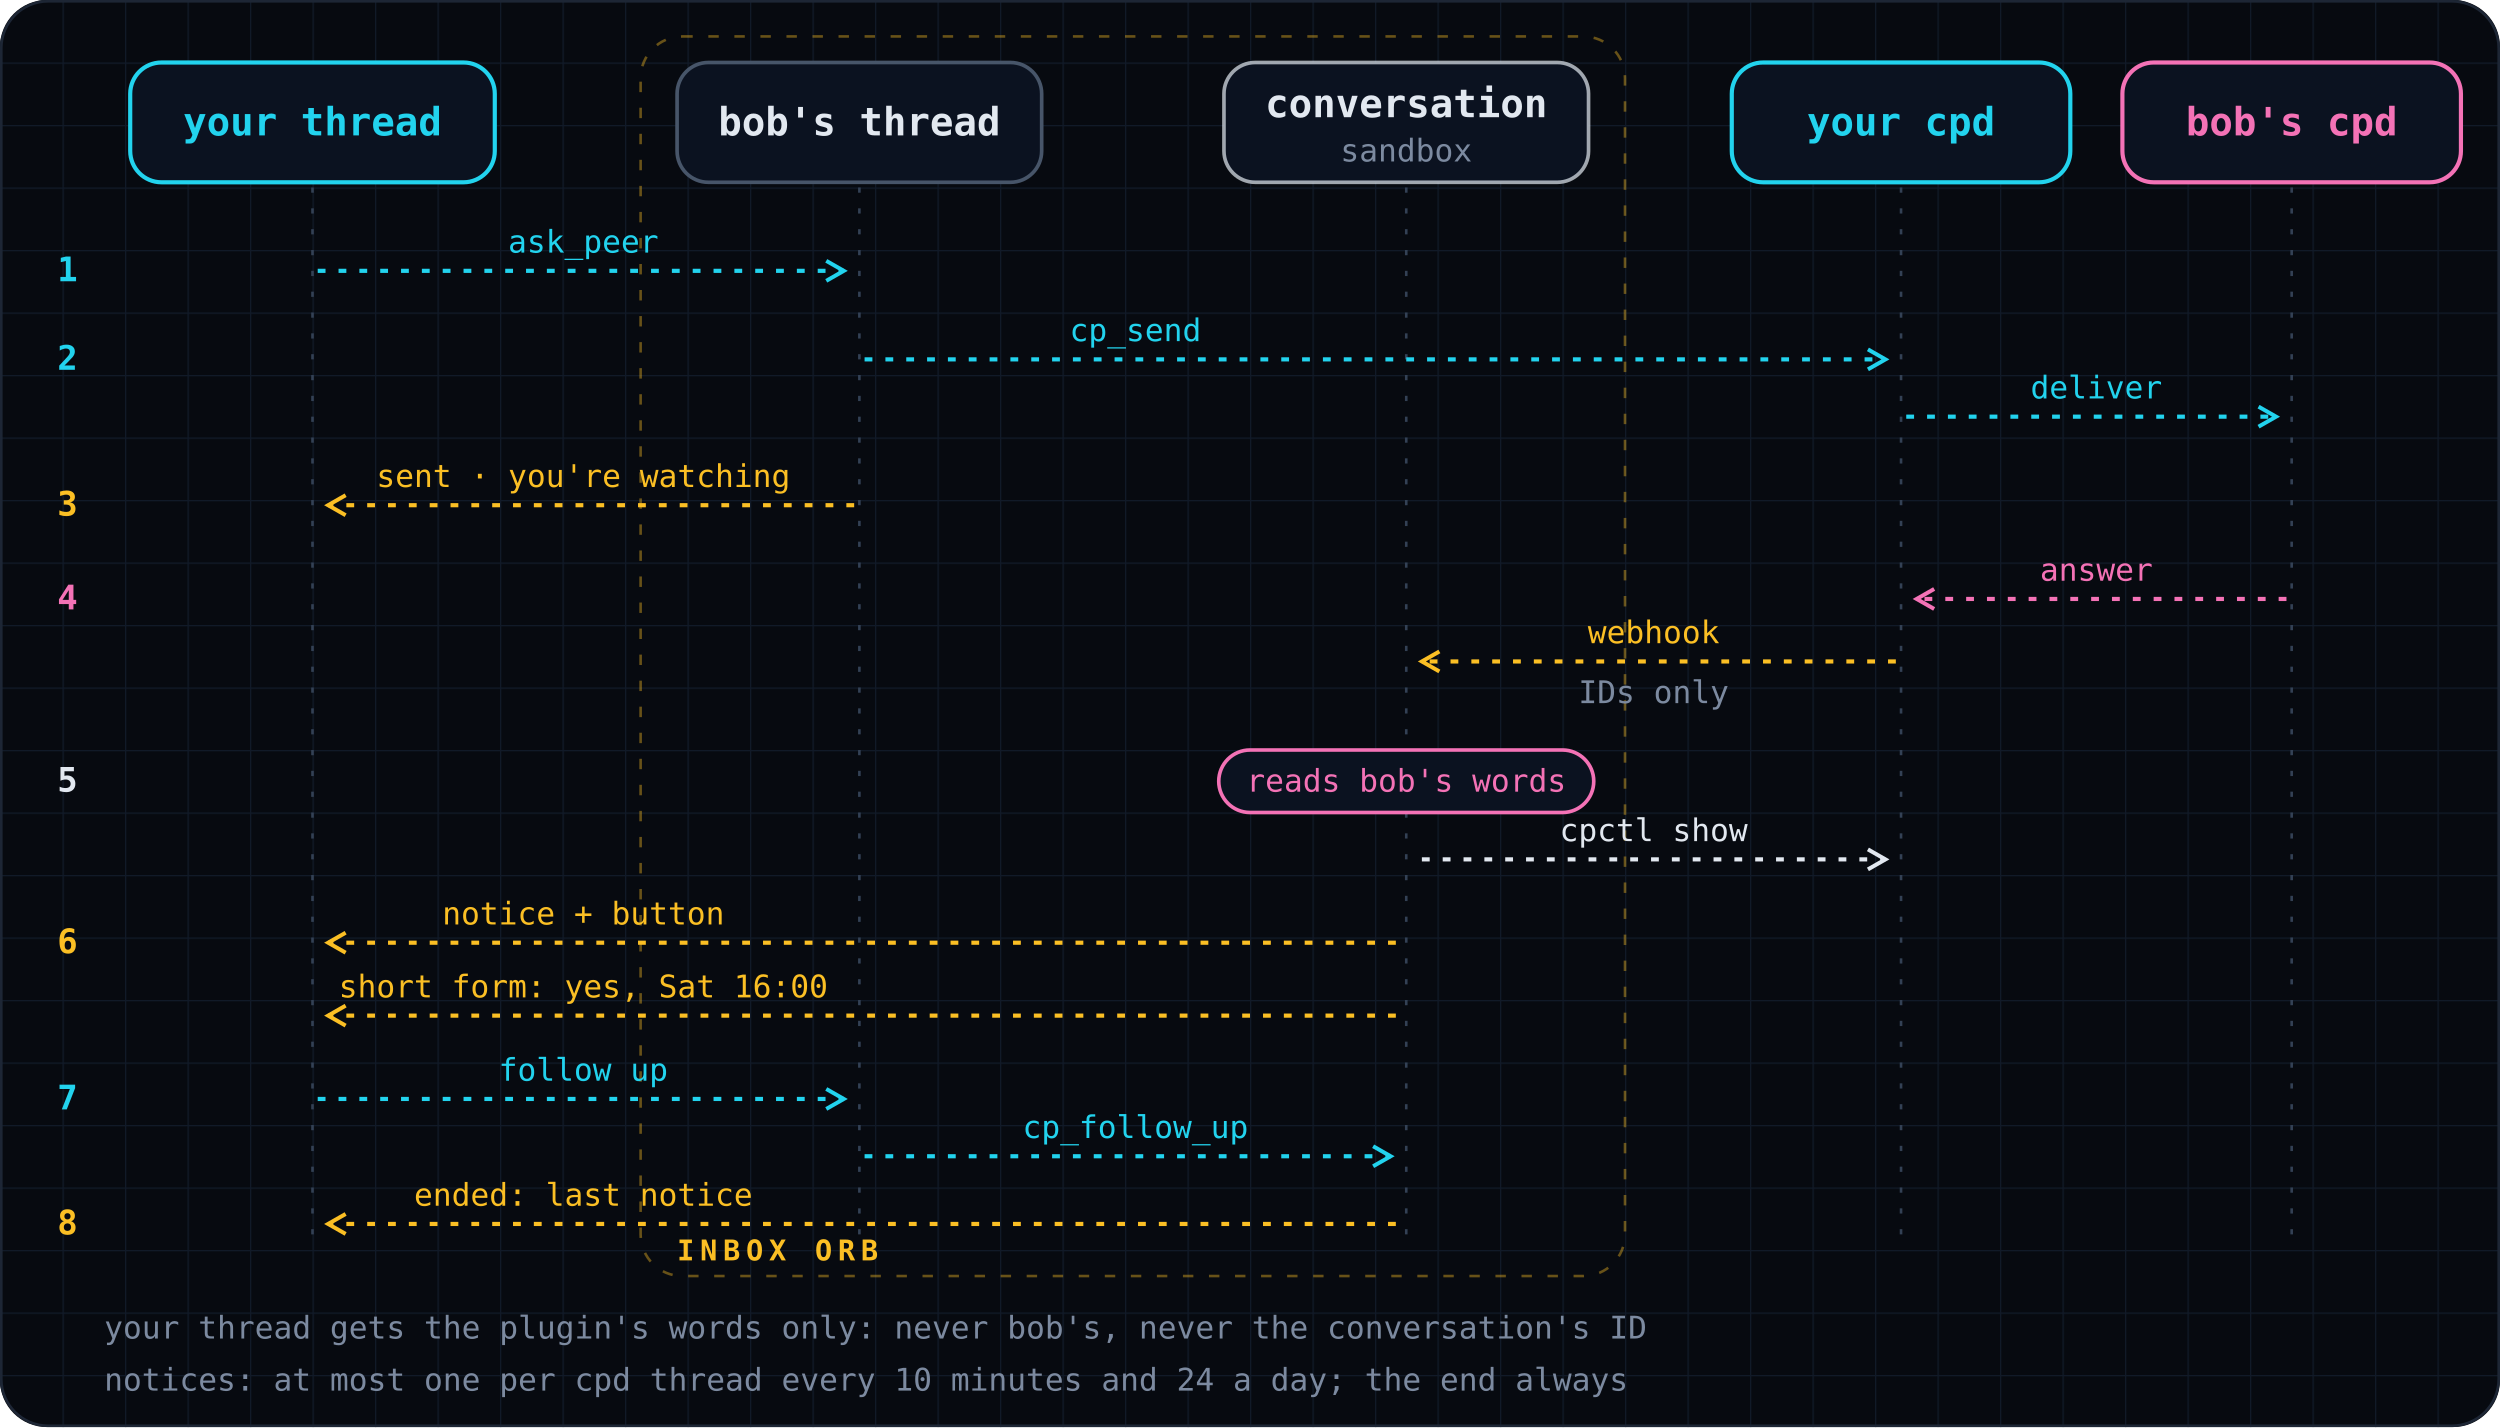
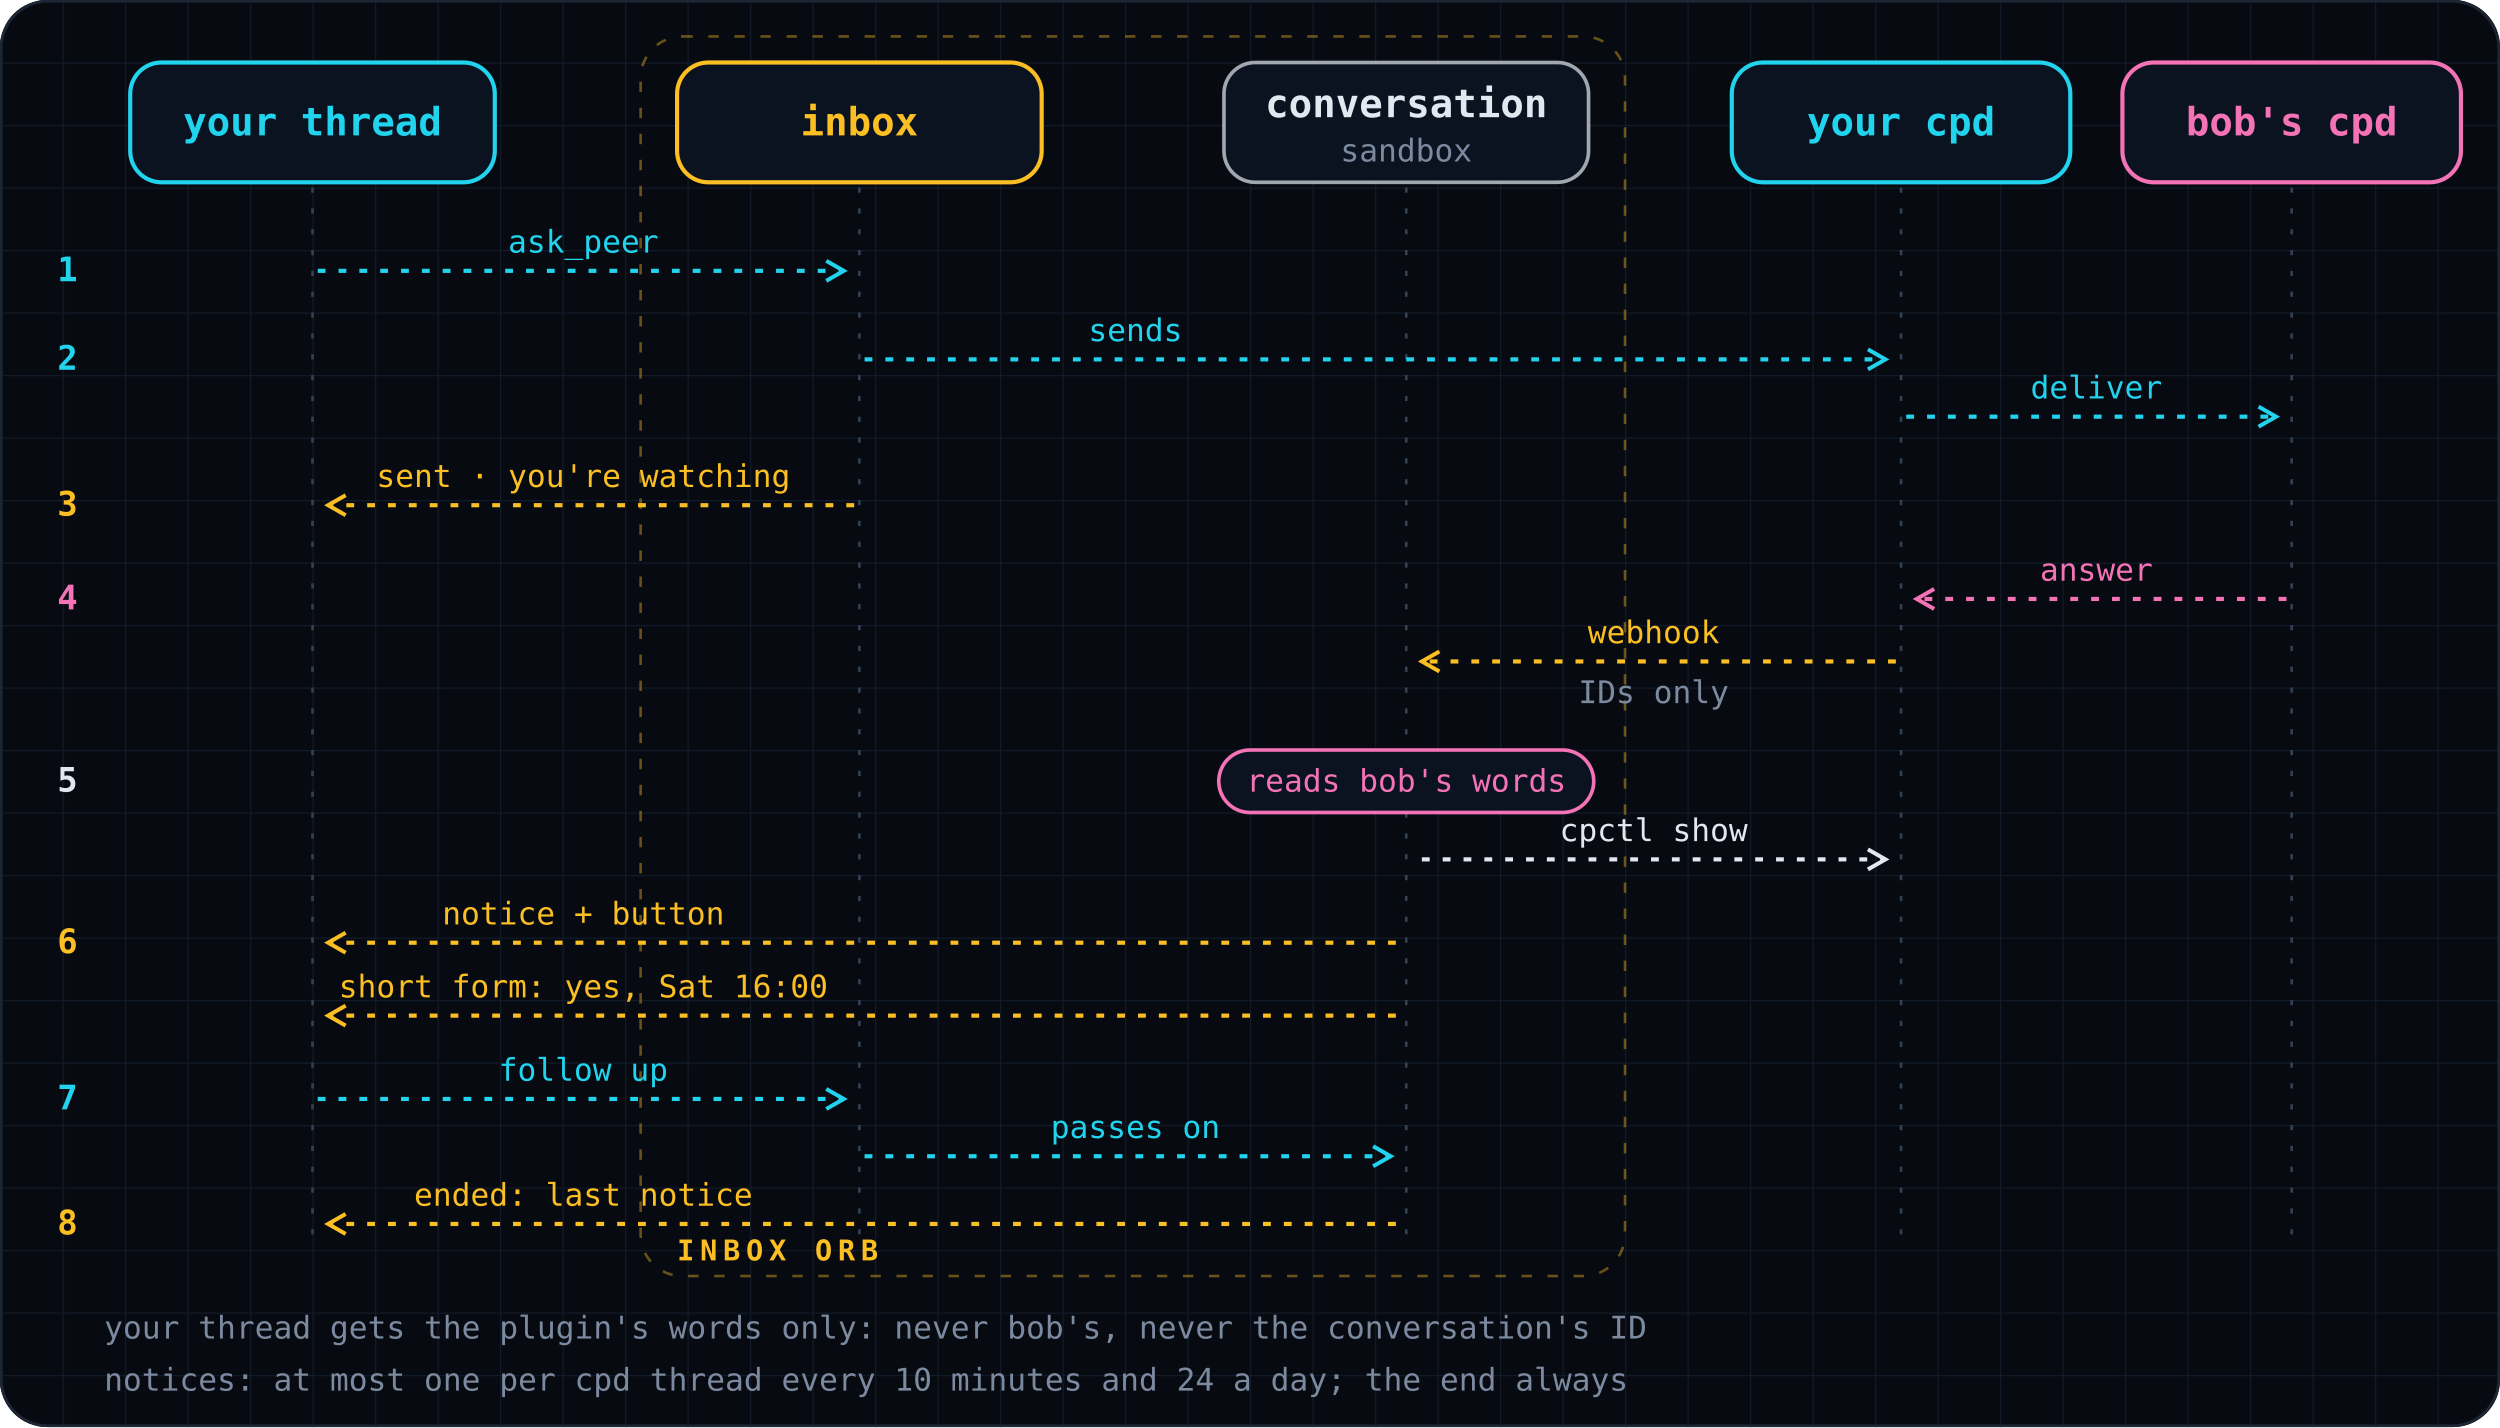
<svg xmlns="http://www.w3.org/2000/svg" width="960" height="548" viewBox="0 0 960 548" role="img" aria-labelledby="t d">
  <defs>
    <pattern id="grid" width="24" height="24" patternUnits="userSpaceOnUse">
      <path d="M24 0H0V24" fill="none" stroke="#111a28" />
    </pattern>
    <marker id="mc" viewBox="0 0 10 10" refX="8" refY="5" markerWidth="6" markerHeight="6" orient="auto">
      <path d="M1 1L8 5L1 9" fill="none" stroke="#22d3ee" stroke-width="1.6" />
    </marker>
    <marker id="mp" viewBox="0 0 10 10" refX="8" refY="5" markerWidth="6" markerHeight="6" orient="auto">
      <path d="M1 1L8 5L1 9" fill="none" stroke="#f472b6" stroke-width="1.6" />
    </marker>
    <marker id="ma" viewBox="0 0 10 10" refX="8" refY="5" markerWidth="6" markerHeight="6" orient="auto">
      <path d="M1 1L8 5L1 9" fill="none" stroke="#fbbf24" stroke-width="1.6" />
    </marker>
    <marker id="mw" viewBox="0 0 10 10" refX="8" refY="5" markerWidth="6" markerHeight="6" orient="auto">
      <path d="M1 1L8 5L1 9" fill="none" stroke="#e2e8f0" stroke-width="1.6" />
    </marker>
  </defs>
  <style>
  text{font-family:ui-monospace,SFMono-Regular,Menlo,Consolas,"DejaVu Sans Mono",monospace;fill:#e2e8f0}
  .h{font-size:15px;font-weight:700}.s{font-size:12px;fill:#7c8aa0}.e{font-size:12px}.n{font-size:13px;font-weight:700}
  .xs{font-size:11px;fill:#7c8aa0;letter-spacing:.2em;font-weight:700}
  .c{fill:#22d3ee}.p{fill:#f472b6}.a{fill:#fbbf24}
  .box{fill:#0b1220}
  .f{fill:none;stroke-width:1.6;stroke-dasharray:3 5}
  .life{stroke:#334155;stroke-dasharray:2 6}
  .m{animation:march 1.2s linear infinite}
  @keyframes march{to{stroke-dashoffset:-16}}
  .an{animation-duration:16s;animation-iteration-count:infinite;animation-timing-function:ease-in-out}
  @keyframes s1{0%,11%{opacity:1}13%,98%{opacity:.28}100%{opacity:1}}
  @keyframes s2{0%,12%{opacity:.28}14%,24%{opacity:1}26%,100%{opacity:.28}}
  @keyframes s3{0%,24%{opacity:.28}26%,36%{opacity:1}38%,100%{opacity:.28}}
  @keyframes s4{0%,37%{opacity:.28}39%,49%{opacity:1}51%,100%{opacity:.28}}
  @keyframes s5{0%,49%{opacity:.28}51%,61%{opacity:1}63%,100%{opacity:.28}}
  @keyframes s6{0%,62%{opacity:.28}64%,74%{opacity:1}76%,100%{opacity:.28}}
  @keyframes s7{0%,74%{opacity:.28}76%,86%{opacity:1}88%,100%{opacity:.28}}
  @keyframes s8{0%,87%{opacity:.28}89%,98%{opacity:1}100%{opacity:.28}}
  @media (prefers-reduced-motion:reduce){.an,.m{animation:none!important}}
</style>
  <rect width="960" height="548" rx="18" fill="#070a10" />
  <rect width="960" height="548" rx="18" fill="url(#grid)" />
  <rect x=".5" y=".5" width="959" height="547" rx="18" fill="none" stroke="#1d2635" />
  <rect x="246" y="14" width="378" height="476" rx="16" fill="none" stroke="#fbbf24" stroke-opacity=".4" stroke-dasharray="4 6" />
  <text x="260" y="484" class="xs a">INBOX ORB</text>
  <rect x="50" y="24" width="140" height="46" rx="12" class="box" stroke="#22d3ee" stroke-width="1.6" />
  <text x="120" y="52" class="h c" text-anchor="middle">your thread</text>
-   <rect x="260" y="24" width="140" height="46" rx="12" class="box" stroke="#475569" stroke-width="1.4" />
-   <text x="330" y="52" class="h" text-anchor="middle">bob's thread</text>
+   <rect x="260" y="24" width="140" height="46" rx="12" class="box" stroke="#fbbf24" stroke-width="1.6" />
+   <text x="330" y="52" class="h a" text-anchor="middle">inbox</text>
  <rect x="470" y="24" width="140" height="46" rx="12" class="box" stroke="#e2e8f0" stroke-opacity=".7" stroke-width="1.4" />
  <text x="540" y="45" class="h" text-anchor="middle">conversation</text>
  <text x="540" y="62" class="s" text-anchor="middle">sandbox</text>
  <rect x="665" y="24" width="130" height="46" rx="12" class="box" stroke="#22d3ee" stroke-width="1.6" />
  <text x="730" y="52" class="h c" text-anchor="middle">your cpd</text>
  <rect x="815" y="24" width="130" height="46" rx="12" class="box" stroke="#f472b6" stroke-width="1.6" />
  <text x="880" y="52" class="h p" text-anchor="middle">bob's cpd</text>
  <path d="M120 72V478M330 72V478M540 72V478M730 72V478M880 72V478" class="life" />
  <g class="an" style="animation-name:s1">
    <text x="22" y="108" class="n c">1</text>
    <path d="M122 104H324" class="f m" stroke="#22d3ee" marker-end="url(#mc)" />
    <text x="224" y="97" class="e c" text-anchor="middle">ask_peer</text>
  </g>
  <g class="an" style="animation-name:s2">
    <text x="22" y="142" class="n c">2</text>
    <path d="M332 138H724" class="f m" stroke="#22d3ee" marker-end="url(#mc)" />
-     <text x="436" y="131" class="e c" text-anchor="middle">cp_send</text>
+     <text x="436" y="131" class="e c" text-anchor="middle">sends</text>
    <path d="M732 160H874" class="f m" stroke="#22d3ee" marker-end="url(#mc)" />
    <text x="805" y="153" class="e c" text-anchor="middle">deliver</text>
  </g>
  <g class="an" style="animation-name:s3">
    <text x="22" y="198" class="n a">3</text>
    <path d="M328 194H126" class="f m" stroke="#fbbf24" marker-end="url(#ma)" />
    <text x="224" y="187" class="e a" text-anchor="middle">sent · you're watching</text>
  </g>
  <g class="an" style="animation-name:s4">
    <text x="22" y="234" class="n p">4</text>
    <path d="M878 230H736" class="f m" stroke="#f472b6" marker-end="url(#mp)" />
    <text x="805" y="223" class="e p" text-anchor="middle">answer</text>
    <path d="M728 254H546" class="f m" stroke="#fbbf24" marker-end="url(#ma)" />
    <text x="635" y="247" class="e a" text-anchor="middle">webhook</text>
    <text x="635" y="270" class="s" text-anchor="middle">IDs only</text>
  </g>
  <g class="an" style="animation-name:s5">
    <text x="22" y="304" class="n">5</text>
    <rect x="468" y="288" width="144" height="24" rx="12" class="box" stroke="#f472b6" stroke-width="1.4" />
    <text x="540" y="304" class="e p" text-anchor="middle">reads bob's words</text>
    <path d="M546 330H724" class="f m" stroke="#e2e8f0" marker-end="url(#mw)" />
    <text x="635" y="323" class="e" text-anchor="middle">cpctl show</text>
  </g>
  <g class="an" style="animation-name:s6">
    <text x="22" y="366" class="n a">6</text>
    <path d="M536 362H126" class="f m" stroke="#fbbf24" marker-end="url(#ma)" />
    <text x="224" y="355" class="e a" text-anchor="middle">notice + button</text>
    <path d="M536 390H126" class="f m" stroke="#fbbf24" marker-end="url(#ma)" />
    <text x="224" y="383" class="e a" text-anchor="middle">short form: yes, Sat 16:00</text>
  </g>
  <g class="an" style="animation-name:s7">
    <text x="22" y="426" class="n c">7</text>
    <path d="M122 422H324" class="f m" stroke="#22d3ee" marker-end="url(#mc)" />
    <text x="224" y="415" class="e c" text-anchor="middle">follow up</text>
    <path d="M332 444H534" class="f m" stroke="#22d3ee" marker-end="url(#mc)" />
-     <text x="436" y="437" class="e c" text-anchor="middle">cp_follow_up</text>
+     <text x="436" y="437" class="e c" text-anchor="middle">passes on</text>
  </g>
  <g class="an" style="animation-name:s8">
    <text x="22" y="474" class="n a">8</text>
    <path d="M536 470H126" class="f m" stroke="#fbbf24" marker-end="url(#ma)" />
    <text x="224" y="463" class="e a" text-anchor="middle">ended: last notice</text>
  </g>
  <text x="40" y="514" class="s">your thread gets the plugin's words only: never bob's, never the conversation's ID</text>
  <text x="40" y="534" class="s">notices: at most one per cpd thread every 10 minutes and 24 a day; the end always</text>
</svg>
